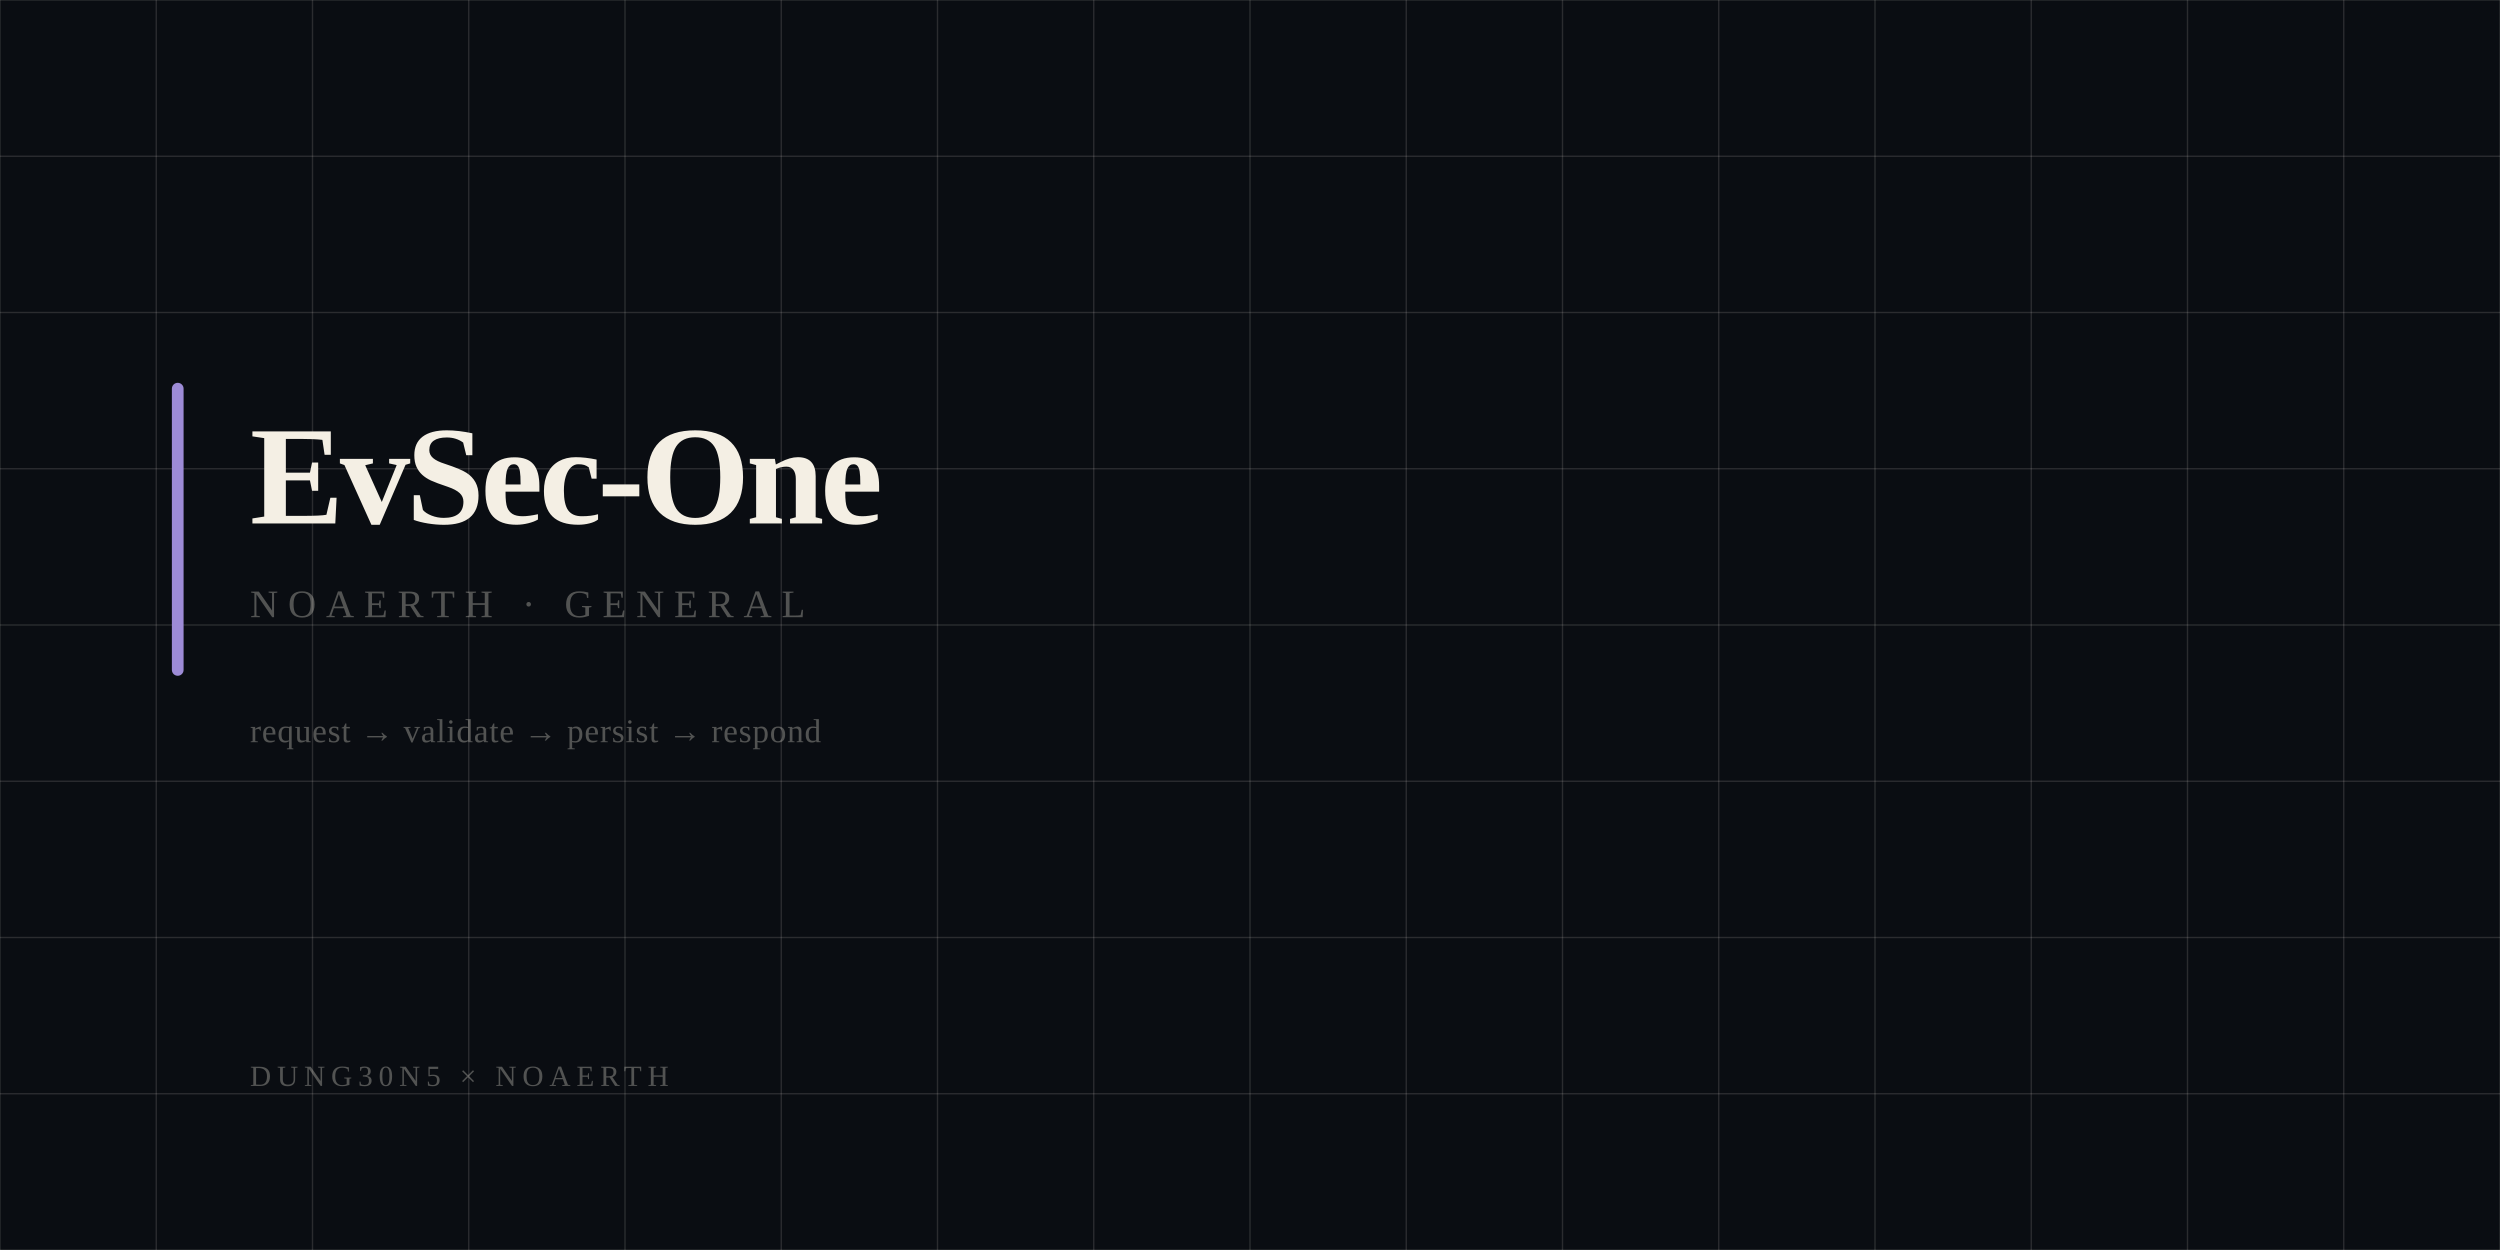
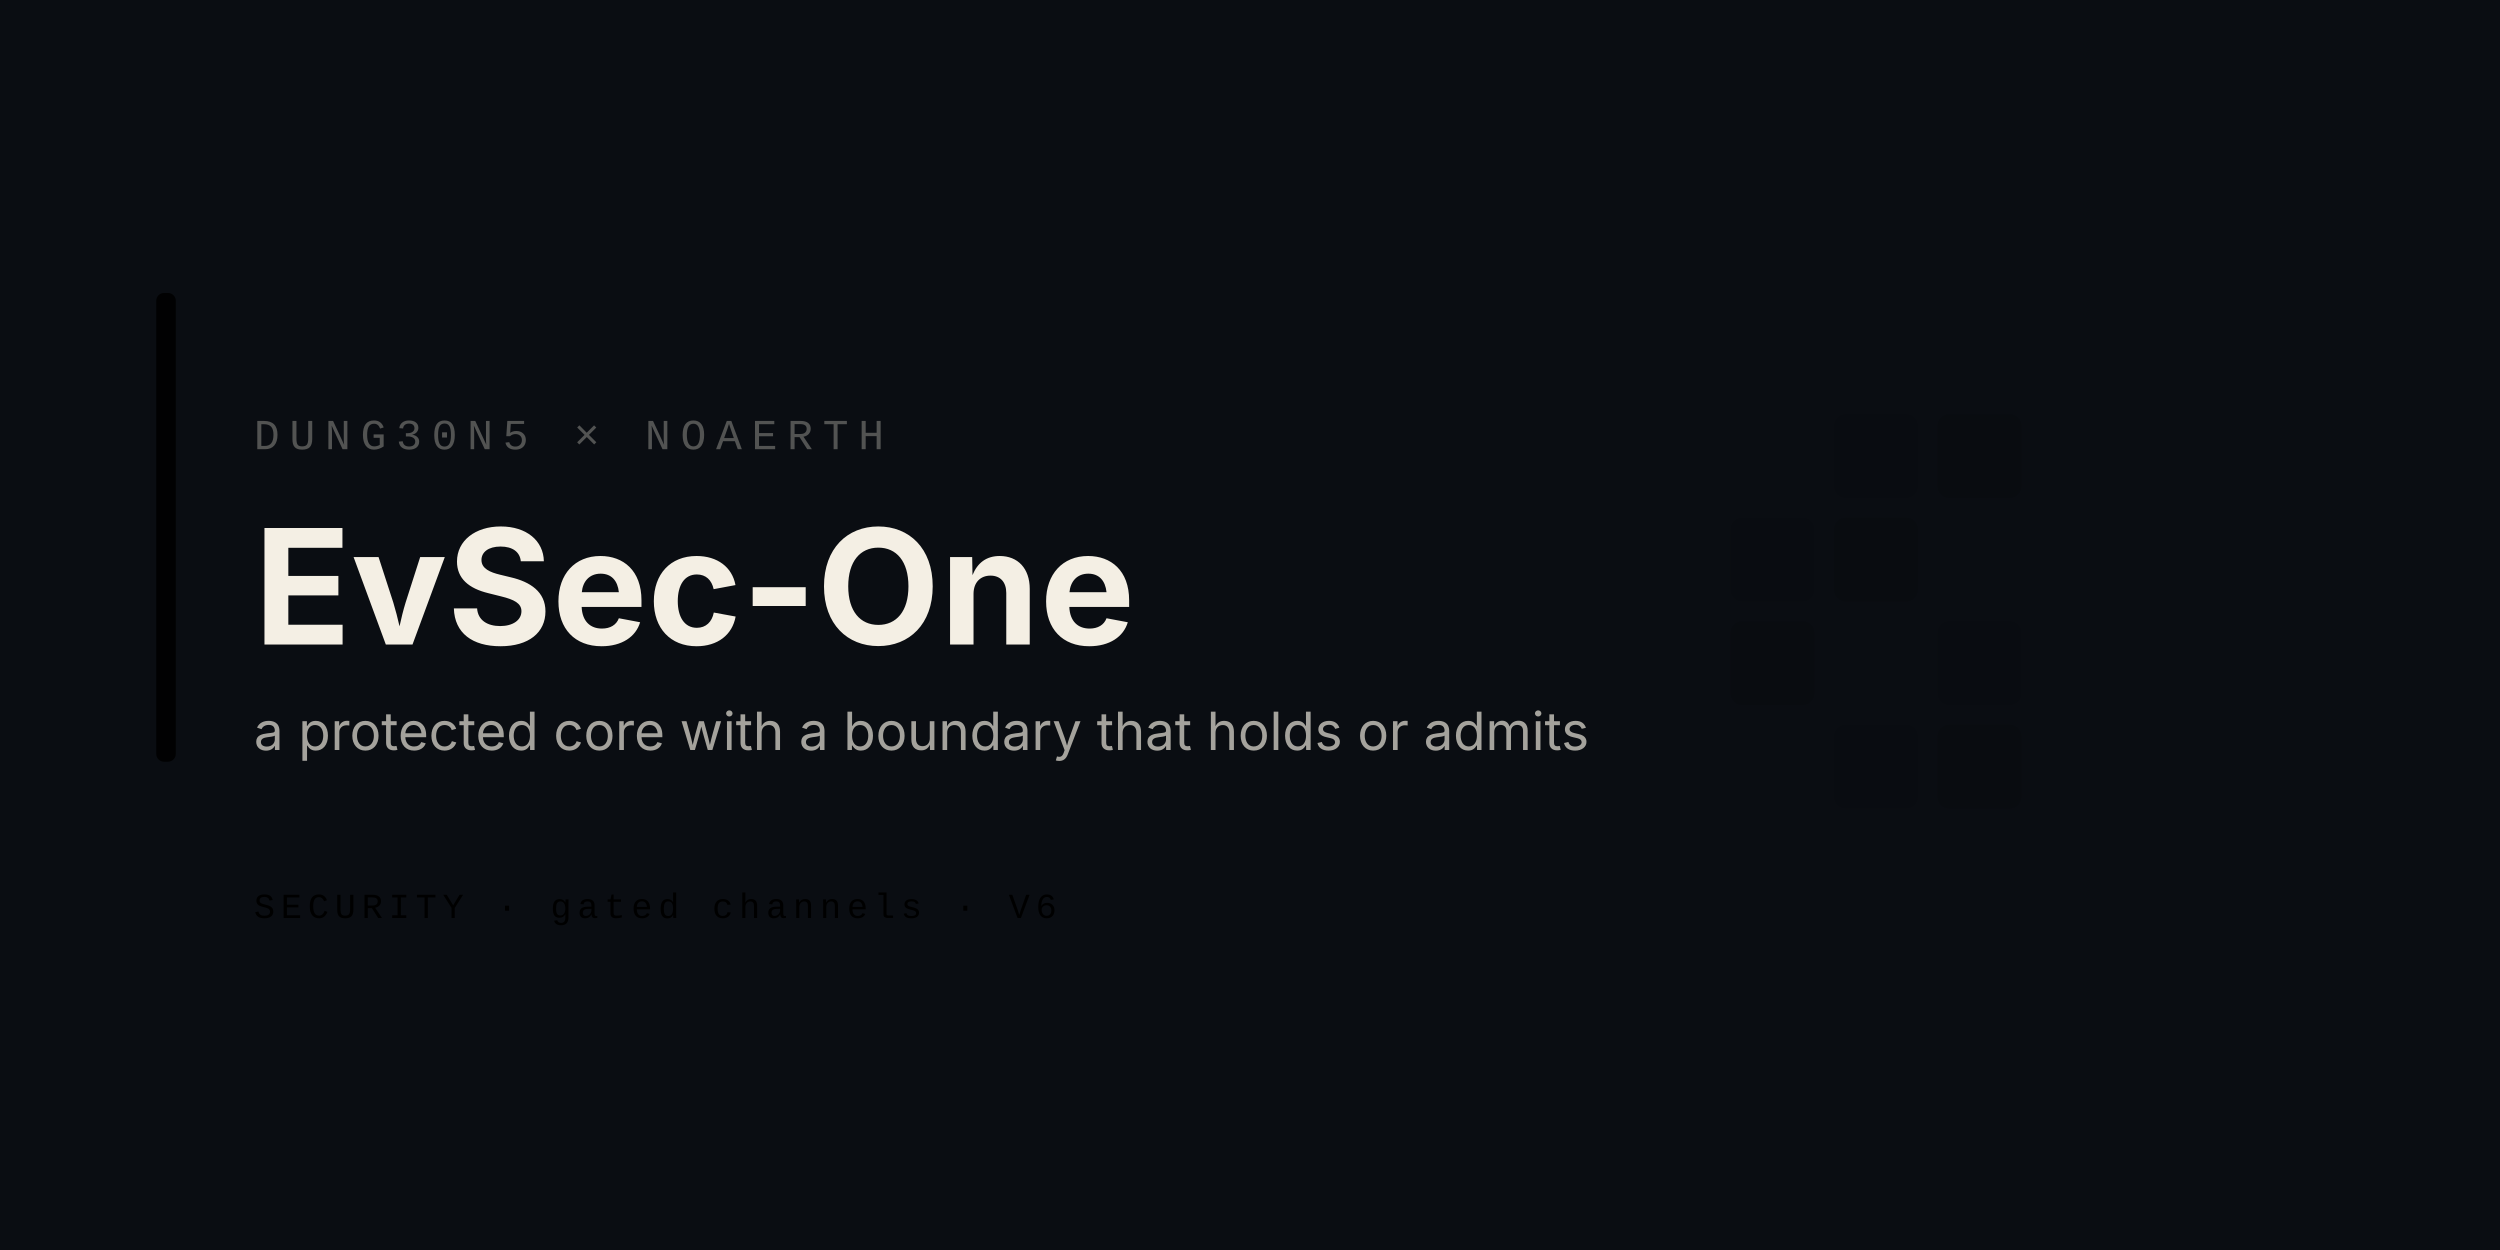
- <svg xmlns="http://www.w3.org/2000/svg" viewBox="0 0 1280 640" width="1280" height="640" role="img" aria-label="EvSec-One — NOAERTH project card.">
+ <svg xmlns="http://www.w3.org/2000/svg" viewBox="0 0 1280 640" width="1280" height="640" role="img" aria-label="EvSec-One project card">
  <rect width="1280" height="640" fill="#0a0d12" />
-   <line x1="0" y1="0" x2="0" y2="640" stroke="#f4efe424" stroke-width="0.7" />
-   <line x1="80" y1="0" x2="80" y2="640" stroke="#f4efe424" stroke-width="0.7" />
-   <line x1="160" y1="0" x2="160" y2="640" stroke="#f4efe424" stroke-width="0.7" />
-   <line x1="240" y1="0" x2="240" y2="640" stroke="#f4efe424" stroke-width="0.7" />
-   <line x1="320" y1="0" x2="320" y2="640" stroke="#f4efe424" stroke-width="0.7" />
-   <line x1="400" y1="0" x2="400" y2="640" stroke="#f4efe424" stroke-width="0.7" />
-   <line x1="480" y1="0" x2="480" y2="640" stroke="#f4efe424" stroke-width="0.7" />
-   <line x1="560" y1="0" x2="560" y2="640" stroke="#f4efe424" stroke-width="0.7" />
-   <line x1="640" y1="0" x2="640" y2="640" stroke="#f4efe424" stroke-width="0.7" />
-   <line x1="720" y1="0" x2="720" y2="640" stroke="#f4efe424" stroke-width="0.7" />
-   <line x1="800" y1="0" x2="800" y2="640" stroke="#f4efe424" stroke-width="0.7" />
-   <line x1="880" y1="0" x2="880" y2="640" stroke="#f4efe424" stroke-width="0.7" />
-   <line x1="960" y1="0" x2="960" y2="640" stroke="#f4efe424" stroke-width="0.7" />
-   <line x1="1040" y1="0" x2="1040" y2="640" stroke="#f4efe424" stroke-width="0.7" />
-   <line x1="1120" y1="0" x2="1120" y2="640" stroke="#f4efe424" stroke-width="0.7" />
-   <line x1="1200" y1="0" x2="1200" y2="640" stroke="#f4efe424" stroke-width="0.7" />
-   <line x1="1280" y1="0" x2="1280" y2="640" stroke="#f4efe424" stroke-width="0.7" />
-   <line x1="0" y1="0" x2="1280" y2="0" stroke="#f4efe424" stroke-width="0.7" />
-   <line x1="0" y1="80" x2="1280" y2="80" stroke="#f4efe424" stroke-width="0.7" />
-   <line x1="0" y1="160" x2="1280" y2="160" stroke="#f4efe424" stroke-width="0.7" />
-   <line x1="0" y1="240" x2="1280" y2="240" stroke="#f4efe424" stroke-width="0.7" />
-   <line x1="0" y1="320" x2="1280" y2="320" stroke="#f4efe424" stroke-width="0.7" />
-   <line x1="0" y1="400" x2="1280" y2="400" stroke="#f4efe424" stroke-width="0.7" />
-   <line x1="0" y1="480" x2="1280" y2="480" stroke="#f4efe424" stroke-width="0.7" />
-   <line x1="0" y1="560" x2="1280" y2="560" stroke="#f4efe424" stroke-width="0.7" />
-   <line x1="0" y1="640" x2="1280" y2="640" stroke="#f4efe424" stroke-width="0.7" />
-   <rect x="88" y="196" width="6" height="150" rx="3" fill="#9d8bd6" />
-   <text x="128" y="268" fill="#f4efe4" font-size="72" font-weight="680" letter-spacing="-2">EvSec-One</text>
-   <text x="128" y="316" fill="#f4efe44f" font-size="20" letter-spacing="5">NOAERTH · GENERAL</text>
-   <text x="128" y="380" fill="#f4efe44f" font-size="17" letter-spacing="0.4">request → validate → persist → respond</text>
-   <text x="128" y="556" fill="#f4efe44f" font-size="15" letter-spacing="3">DUNG30N5 × NOAERTH</text>
+   <rect x="886" y="212" width="43" height="43" rx="6" fill="amber" fill-opacity="0.03" stroke="amber" stroke-width="1.1" stroke-opacity="0.42" />
+   <rect x="939" y="212" width="43" height="43" rx="6" fill="amber" fill-opacity="0.06" stroke="amber" stroke-width="1.1" stroke-opacity="0.42" />
+   <rect x="992" y="212" width="43" height="43" rx="6" fill="amber" fill-opacity="0.09" stroke="amber" stroke-width="1.1" stroke-opacity="0.42" />
+   <rect x="886" y="265" width="43" height="43" rx="6" fill="amber" fill-opacity="0.06" stroke="amber" stroke-width="1.1" stroke-opacity="0.42" />
+   <rect x="939" y="265" width="43" height="43" rx="6" fill="amber" fill-opacity="0.09" stroke="amber" stroke-width="1.1" stroke-opacity="0.42" />
+   <rect x="992" y="265" width="43" height="43" rx="6" fill="amber" fill-opacity="0.03" stroke="amber" stroke-width="1.1" stroke-opacity="0.42" />
+   <rect x="886" y="318" width="43" height="43" rx="6" fill="amber" fill-opacity="0.09" stroke="amber" stroke-width="1.1" stroke-opacity="0.42" />
+   <rect x="939" y="318" width="43" height="43" rx="6" fill="amber" fill-opacity="0.03" stroke="amber" stroke-width="1.1" stroke-opacity="0.42" />
+   <rect x="992" y="318" width="43" height="43" rx="6" fill="amber" fill-opacity="0.06" stroke="amber" stroke-width="1.1" stroke-opacity="0.42" />
+   <rect x="886" y="371" width="43" height="43" rx="6" fill="amber" fill-opacity="0.03" stroke="amber" stroke-width="1.1" stroke-opacity="0.42" />
+   <rect x="939" y="371" width="43" height="43" rx="6" fill="amber" fill-opacity="0.06" stroke="amber" stroke-width="1.1" stroke-opacity="0.42" />
+   <rect x="992" y="371" width="43" height="43" rx="6" fill="amber" fill-opacity="0.09" stroke="amber" stroke-width="1.1" stroke-opacity="0.42" />
+   <rect x="80" y="150" width="10" height="240" rx="4" fill="amber" opacity="0.9" />
+   <text x="130" y="230" font-family="ui-monospace, SFMono-Regular, Menlo, Monaco, Consolas, 'Liberation Mono', monospace" font-size="22" letter-spacing="5" fill="#f4efe44f">DUNG30N5 × NOAERTH</text>
+   <text x="130" y="330" font-family="-apple-system, BlinkMacSystemFont, 'Segoe UI', Inter, Helvetica, Arial, sans-serif" font-size="82" font-weight="700" fill="#f4efe4">EvSec-One</text>
+   <text x="130" y="384" font-family="-apple-system, BlinkMacSystemFont, 'Segoe UI', Inter, Helvetica, Arial, sans-serif" font-size="27" fill="#f4efe4a8">a protected core with a boundary that holds or admits</text>
+   <text x="130" y="470" font-family="ui-monospace, SFMono-Regular, Menlo, Monaco, Consolas, 'Liberation Mono', monospace" font-size="18" fill="amber" letter-spacing="3">SECURITY · gated channels · V6</text>
</svg>
